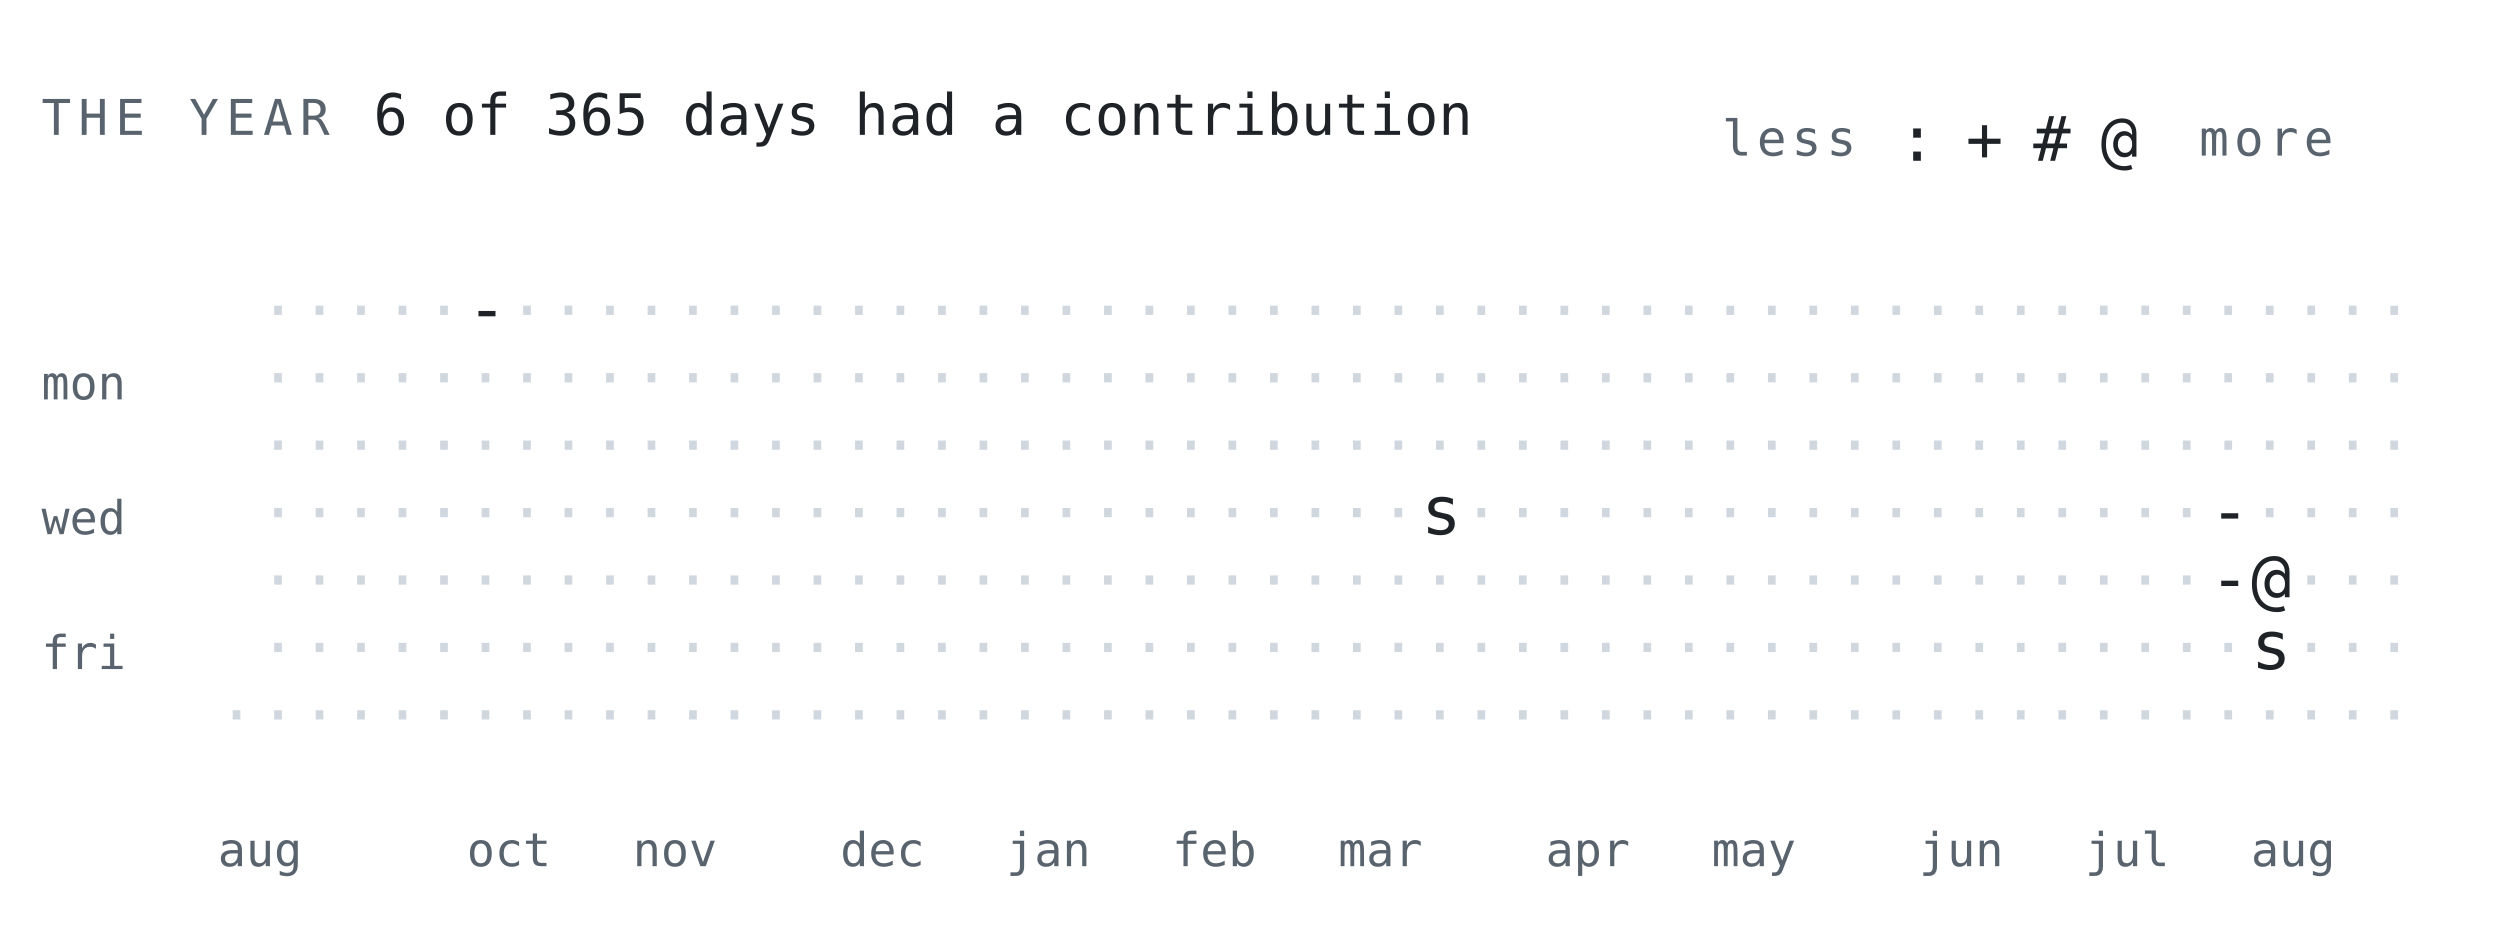
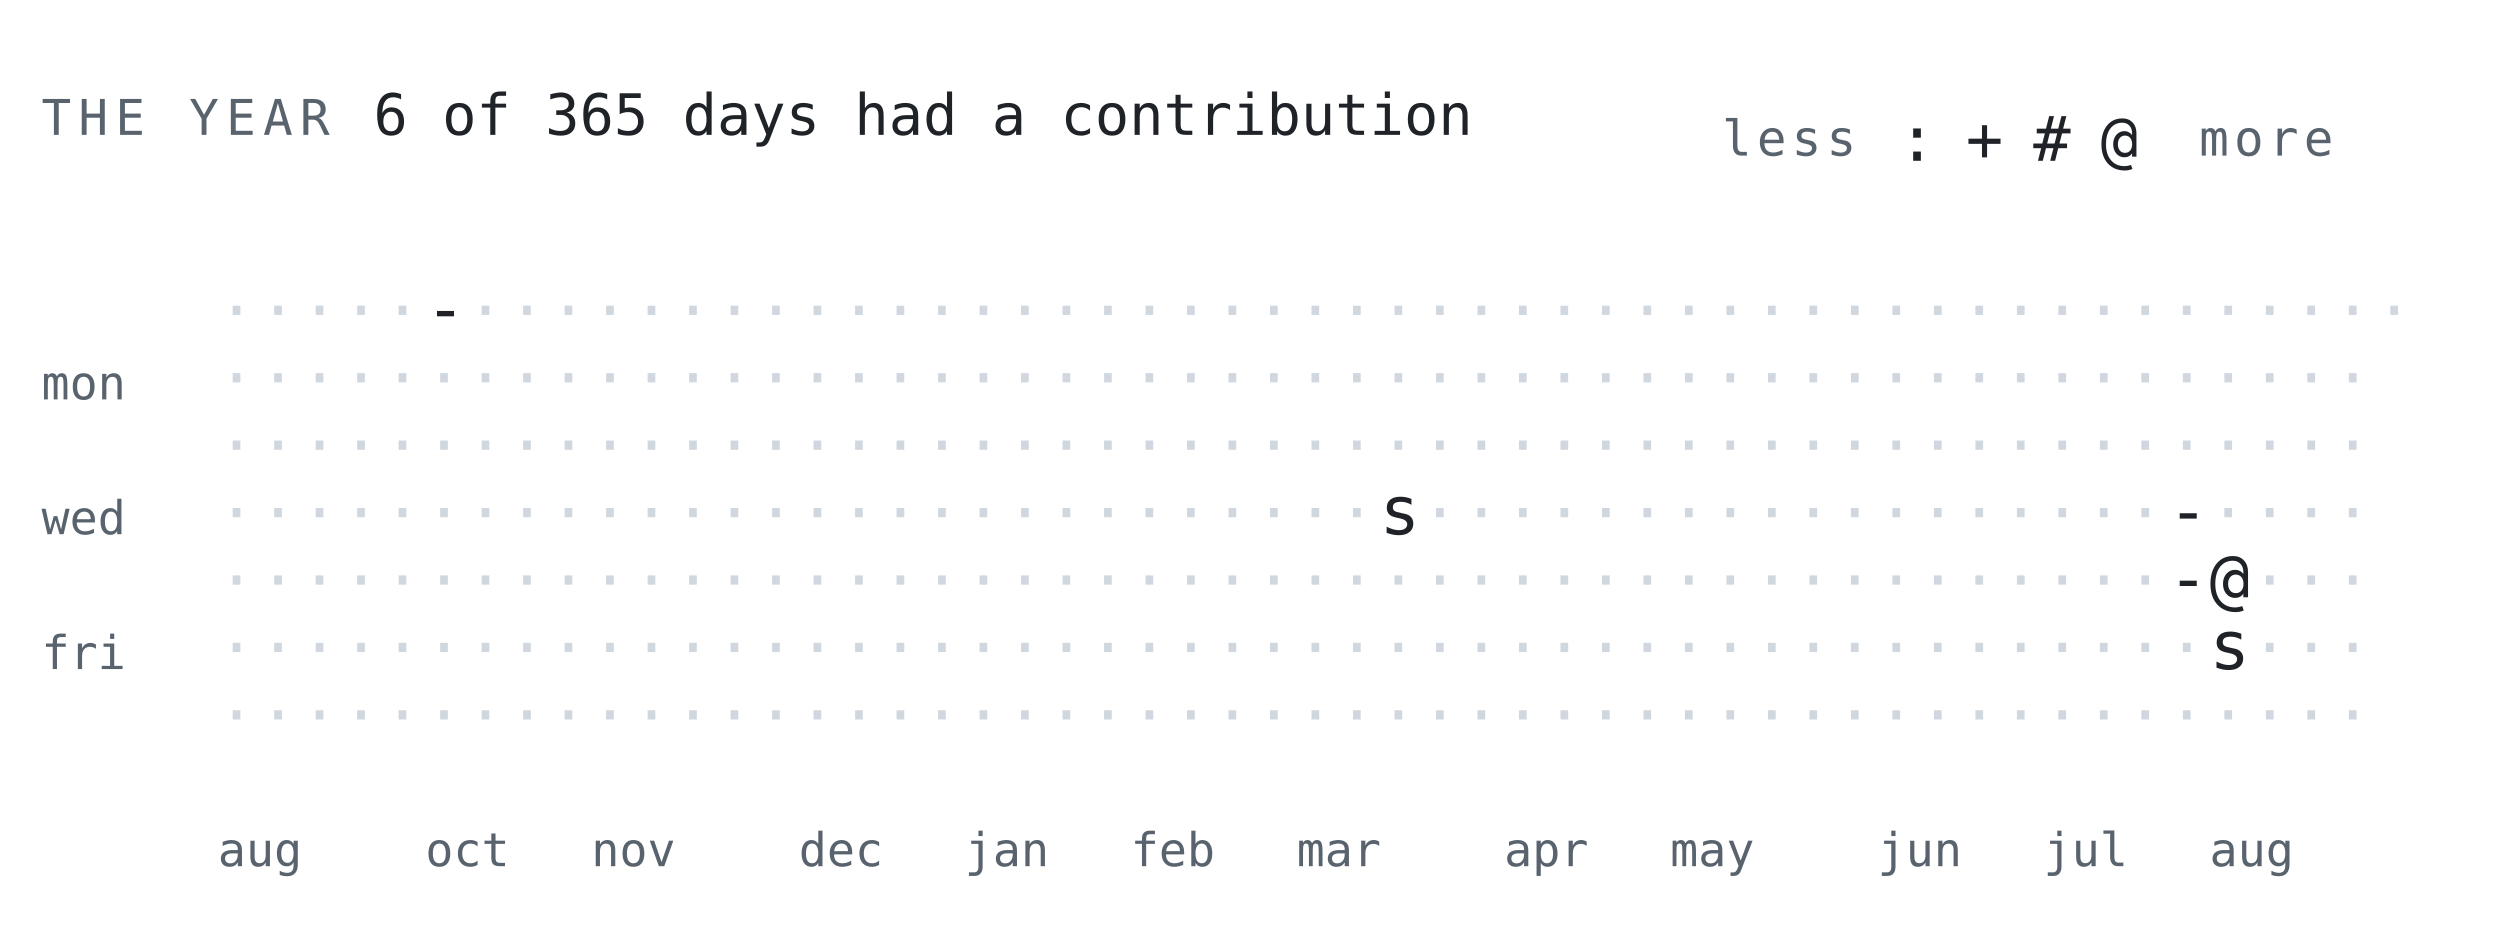
<svg xmlns="http://www.w3.org/2000/svg" viewBox="0 0 482 179" width="482" font-family="'JetBrains Mono', ui-monospace, SFMono-Regular, monospace">
  <style>
  .s{fill:#1f2328}  .m{fill:#59636e}  .t{fill:#d0d7de}
  .stk{stroke:#1f2328}  .trk{fill:#eaeef2}
  @media(prefers-color-scheme:dark){
    .s{fill:#e6edf3} .m{fill:#7d8590} .t{fill:#30363d}
    .stk{stroke:#e6edf3} .trk{fill:#21262d}
  }
</style>
  <rect fill="none" width="482" height="179" />
  <text class="m" x="8" y="26" font-size="9.5" letter-spacing="1.4">THE YEAR</text>
  <text class="s" x="72" y="26" font-size="11">6 of 365 days had a contribution</text>
  <text class="m" x="332" y="30" font-size="9.5" letter-spacing="1">less</text>
  <text class="s" x="366" y="31" font-size="12">:</text>
  <text class="s" x="379" y="31" font-size="12">+</text>
  <text class="s" x="392" y="31" font-size="12">#</text>
  <text class="s" x="405" y="31" font-size="12">@</text>
  <text class="m" x="424" y="30" font-size="9.5" letter-spacing="1">more</text>
+   <text class="t" x="42.0" y="64.0" font-size="12" xml:space="preserve">·</text>
+   <text class="t" x="42.0" y="77.0" font-size="12" xml:space="preserve">·</text>
+   <text class="t" x="42.0" y="90.0" font-size="12" xml:space="preserve">·</text>
+   <text class="t" x="42.0" y="103.0" font-size="12" xml:space="preserve">·</text>
+   <text class="t" x="42.0" y="116.0" font-size="12" xml:space="preserve">·</text>
+   <text class="t" x="42.0" y="129.0" font-size="12" xml:space="preserve">·</text>
  <text class="t" x="42.0" y="142.0" font-size="12" xml:space="preserve">·</text>
  <text class="t" x="50.0" y="64.0" font-size="12" xml:space="preserve">·</text>
  <text class="t" x="50.0" y="77.0" font-size="12" xml:space="preserve">·</text>
  <text class="t" x="50.0" y="90.0" font-size="12" xml:space="preserve">·</text>
  <text class="t" x="50.0" y="103.0" font-size="12" xml:space="preserve">·</text>
  <text class="t" x="50.0" y="116.0" font-size="12" xml:space="preserve">·</text>
  <text class="t" x="50.0" y="129.0" font-size="12" xml:space="preserve">·</text>
  <text class="t" x="50.0" y="142.0" font-size="12" xml:space="preserve">·</text>
  <text class="t" x="58.0" y="64.0" font-size="12" xml:space="preserve">·</text>
  <text class="t" x="58.0" y="77.0" font-size="12" xml:space="preserve">·</text>
  <text class="t" x="58.0" y="90.0" font-size="12" xml:space="preserve">·</text>
  <text class="t" x="58.0" y="103.0" font-size="12" xml:space="preserve">·</text>
  <text class="t" x="58.0" y="116.0" font-size="12" xml:space="preserve">·</text>
  <text class="t" x="58.0" y="129.0" font-size="12" xml:space="preserve">·</text>
  <text class="t" x="58.0" y="142.0" font-size="12" xml:space="preserve">·</text>
  <text class="t" x="66.0" y="64.0" font-size="12" xml:space="preserve">·</text>
  <text class="t" x="66.0" y="77.0" font-size="12" xml:space="preserve">·</text>
  <text class="t" x="66.0" y="90.0" font-size="12" xml:space="preserve">·</text>
  <text class="t" x="66.0" y="103.0" font-size="12" xml:space="preserve">·</text>
  <text class="t" x="66.0" y="116.0" font-size="12" xml:space="preserve">·</text>
  <text class="t" x="66.0" y="129.0" font-size="12" xml:space="preserve">·</text>
  <text class="t" x="66.0" y="142.0" font-size="12" xml:space="preserve">·</text>
  <text class="t" x="74.0" y="64.0" font-size="12" xml:space="preserve">·</text>
  <text class="t" x="74.0" y="77.0" font-size="12" xml:space="preserve">·</text>
  <text class="t" x="74.0" y="90.0" font-size="12" xml:space="preserve">·</text>
  <text class="t" x="74.0" y="103.0" font-size="12" xml:space="preserve">·</text>
  <text class="t" x="74.0" y="116.0" font-size="12" xml:space="preserve">·</text>
  <text class="t" x="74.0" y="129.0" font-size="12" xml:space="preserve">·</text>
  <text class="t" x="74.0" y="142.0" font-size="12" xml:space="preserve">·</text>
-   <text class="t" x="82.0" y="64.0" font-size="12" xml:space="preserve">·</text>
+   <text class="s" x="82.0" y="64.0" font-size="12.9" xml:space="preserve">-</text>
  <text class="t" x="82.0" y="77.0" font-size="12" xml:space="preserve">·</text>
  <text class="t" x="82.0" y="90.0" font-size="12" xml:space="preserve">·</text>
  <text class="t" x="82.0" y="103.0" font-size="12" xml:space="preserve">·</text>
  <text class="t" x="82.0" y="116.0" font-size="12" xml:space="preserve">·</text>
  <text class="t" x="82.0" y="129.0" font-size="12" xml:space="preserve">·</text>
  <text class="t" x="82.0" y="142.0" font-size="12" xml:space="preserve">·</text>
-   <text class="s" x="90.0" y="64.0" font-size="12.9" xml:space="preserve">-</text>
+   <text class="t" x="90.0" y="64.0" font-size="12" xml:space="preserve">·</text>
  <text class="t" x="90.0" y="77.0" font-size="12" xml:space="preserve">·</text>
  <text class="t" x="90.0" y="90.0" font-size="12" xml:space="preserve">·</text>
  <text class="t" x="90.0" y="103.0" font-size="12" xml:space="preserve">·</text>
  <text class="t" x="90.0" y="116.0" font-size="12" xml:space="preserve">·</text>
  <text class="t" x="90.0" y="129.0" font-size="12" xml:space="preserve">·</text>
  <text class="t" x="90.0" y="142.0" font-size="12" xml:space="preserve">·</text>
  <text class="t" x="98.0" y="64.0" font-size="12" xml:space="preserve">·</text>
  <text class="t" x="98.0" y="77.0" font-size="12" xml:space="preserve">·</text>
  <text class="t" x="98.0" y="90.0" font-size="12" xml:space="preserve">·</text>
  <text class="t" x="98.0" y="103.0" font-size="12" xml:space="preserve">·</text>
  <text class="t" x="98.0" y="116.0" font-size="12" xml:space="preserve">·</text>
  <text class="t" x="98.0" y="129.0" font-size="12" xml:space="preserve">·</text>
  <text class="t" x="98.0" y="142.0" font-size="12" xml:space="preserve">·</text>
  <text class="t" x="106.0" y="64.0" font-size="12" xml:space="preserve">·</text>
  <text class="t" x="106.0" y="77.0" font-size="12" xml:space="preserve">·</text>
  <text class="t" x="106.0" y="90.0" font-size="12" xml:space="preserve">·</text>
  <text class="t" x="106.0" y="103.0" font-size="12" xml:space="preserve">·</text>
  <text class="t" x="106.0" y="116.0" font-size="12" xml:space="preserve">·</text>
  <text class="t" x="106.0" y="129.0" font-size="12" xml:space="preserve">·</text>
  <text class="t" x="106.0" y="142.0" font-size="12" xml:space="preserve">·</text>
  <text class="t" x="114.0" y="64.0" font-size="12" xml:space="preserve">·</text>
  <text class="t" x="114.0" y="77.0" font-size="12" xml:space="preserve">·</text>
  <text class="t" x="114.0" y="90.0" font-size="12" xml:space="preserve">·</text>
  <text class="t" x="114.0" y="103.0" font-size="12" xml:space="preserve">·</text>
  <text class="t" x="114.0" y="116.0" font-size="12" xml:space="preserve">·</text>
  <text class="t" x="114.0" y="129.0" font-size="12" xml:space="preserve">·</text>
  <text class="t" x="114.0" y="142.0" font-size="12" xml:space="preserve">·</text>
  <text class="t" x="122.0" y="64.0" font-size="12" xml:space="preserve">·</text>
  <text class="t" x="122.0" y="77.0" font-size="12" xml:space="preserve">·</text>
  <text class="t" x="122.0" y="90.0" font-size="12" xml:space="preserve">·</text>
  <text class="t" x="122.0" y="103.0" font-size="12" xml:space="preserve">·</text>
  <text class="t" x="122.0" y="116.0" font-size="12" xml:space="preserve">·</text>
  <text class="t" x="122.0" y="129.0" font-size="12" xml:space="preserve">·</text>
  <text class="t" x="122.0" y="142.0" font-size="12" xml:space="preserve">·</text>
  <text class="t" x="130.0" y="64.0" font-size="12" xml:space="preserve">·</text>
  <text class="t" x="130.0" y="77.0" font-size="12" xml:space="preserve">·</text>
  <text class="t" x="130.0" y="90.0" font-size="12" xml:space="preserve">·</text>
  <text class="t" x="130.0" y="103.0" font-size="12" xml:space="preserve">·</text>
  <text class="t" x="130.0" y="116.0" font-size="12" xml:space="preserve">·</text>
  <text class="t" x="130.0" y="129.0" font-size="12" xml:space="preserve">·</text>
  <text class="t" x="130.0" y="142.0" font-size="12" xml:space="preserve">·</text>
  <text class="t" x="138.0" y="64.0" font-size="12" xml:space="preserve">·</text>
  <text class="t" x="138.0" y="77.0" font-size="12" xml:space="preserve">·</text>
  <text class="t" x="138.0" y="90.0" font-size="12" xml:space="preserve">·</text>
  <text class="t" x="138.0" y="103.0" font-size="12" xml:space="preserve">·</text>
  <text class="t" x="138.0" y="116.0" font-size="12" xml:space="preserve">·</text>
  <text class="t" x="138.0" y="129.0" font-size="12" xml:space="preserve">·</text>
  <text class="t" x="138.0" y="142.0" font-size="12" xml:space="preserve">·</text>
  <text class="t" x="146.0" y="64.0" font-size="12" xml:space="preserve">·</text>
  <text class="t" x="146.0" y="77.0" font-size="12" xml:space="preserve">·</text>
  <text class="t" x="146.0" y="90.0" font-size="12" xml:space="preserve">·</text>
  <text class="t" x="146.0" y="103.0" font-size="12" xml:space="preserve">·</text>
  <text class="t" x="146.0" y="116.0" font-size="12" xml:space="preserve">·</text>
  <text class="t" x="146.0" y="129.0" font-size="12" xml:space="preserve">·</text>
  <text class="t" x="146.0" y="142.0" font-size="12" xml:space="preserve">·</text>
  <text class="t" x="154.0" y="64.0" font-size="12" xml:space="preserve">·</text>
  <text class="t" x="154.0" y="77.0" font-size="12" xml:space="preserve">·</text>
  <text class="t" x="154.0" y="90.0" font-size="12" xml:space="preserve">·</text>
  <text class="t" x="154.0" y="103.0" font-size="12" xml:space="preserve">·</text>
  <text class="t" x="154.0" y="116.0" font-size="12" xml:space="preserve">·</text>
  <text class="t" x="154.0" y="129.0" font-size="12" xml:space="preserve">·</text>
  <text class="t" x="154.0" y="142.0" font-size="12" xml:space="preserve">·</text>
  <text class="t" x="162.0" y="64.0" font-size="12" xml:space="preserve">·</text>
  <text class="t" x="162.0" y="77.0" font-size="12" xml:space="preserve">·</text>
  <text class="t" x="162.0" y="90.0" font-size="12" xml:space="preserve">·</text>
  <text class="t" x="162.0" y="103.0" font-size="12" xml:space="preserve">·</text>
  <text class="t" x="162.0" y="116.0" font-size="12" xml:space="preserve">·</text>
  <text class="t" x="162.0" y="129.0" font-size="12" xml:space="preserve">·</text>
  <text class="t" x="162.0" y="142.0" font-size="12" xml:space="preserve">·</text>
  <text class="t" x="170.0" y="64.0" font-size="12" xml:space="preserve">·</text>
  <text class="t" x="170.0" y="77.0" font-size="12" xml:space="preserve">·</text>
  <text class="t" x="170.0" y="90.0" font-size="12" xml:space="preserve">·</text>
  <text class="t" x="170.0" y="103.0" font-size="12" xml:space="preserve">·</text>
  <text class="t" x="170.0" y="116.0" font-size="12" xml:space="preserve">·</text>
  <text class="t" x="170.0" y="129.0" font-size="12" xml:space="preserve">·</text>
  <text class="t" x="170.0" y="142.0" font-size="12" xml:space="preserve">·</text>
  <text class="t" x="178.0" y="64.0" font-size="12" xml:space="preserve">·</text>
  <text class="t" x="178.0" y="77.0" font-size="12" xml:space="preserve">·</text>
  <text class="t" x="178.0" y="90.0" font-size="12" xml:space="preserve">·</text>
  <text class="t" x="178.0" y="103.0" font-size="12" xml:space="preserve">·</text>
  <text class="t" x="178.0" y="116.0" font-size="12" xml:space="preserve">·</text>
  <text class="t" x="178.0" y="129.0" font-size="12" xml:space="preserve">·</text>
  <text class="t" x="178.0" y="142.0" font-size="12" xml:space="preserve">·</text>
  <text class="t" x="186.0" y="64.0" font-size="12" xml:space="preserve">·</text>
  <text class="t" x="186.0" y="77.0" font-size="12" xml:space="preserve">·</text>
  <text class="t" x="186.0" y="90.0" font-size="12" xml:space="preserve">·</text>
  <text class="t" x="186.0" y="103.0" font-size="12" xml:space="preserve">·</text>
  <text class="t" x="186.0" y="116.0" font-size="12" xml:space="preserve">·</text>
  <text class="t" x="186.0" y="129.0" font-size="12" xml:space="preserve">·</text>
  <text class="t" x="186.0" y="142.0" font-size="12" xml:space="preserve">·</text>
  <text class="t" x="194.0" y="64.0" font-size="12" xml:space="preserve">·</text>
  <text class="t" x="194.0" y="77.0" font-size="12" xml:space="preserve">·</text>
  <text class="t" x="194.0" y="90.0" font-size="12" xml:space="preserve">·</text>
  <text class="t" x="194.0" y="103.0" font-size="12" xml:space="preserve">·</text>
  <text class="t" x="194.0" y="116.0" font-size="12" xml:space="preserve">·</text>
  <text class="t" x="194.0" y="129.0" font-size="12" xml:space="preserve">·</text>
  <text class="t" x="194.0" y="142.0" font-size="12" xml:space="preserve">·</text>
  <text class="t" x="202.0" y="64.0" font-size="12" xml:space="preserve">·</text>
  <text class="t" x="202.0" y="77.0" font-size="12" xml:space="preserve">·</text>
  <text class="t" x="202.0" y="90.0" font-size="12" xml:space="preserve">·</text>
  <text class="t" x="202.0" y="103.0" font-size="12" xml:space="preserve">·</text>
  <text class="t" x="202.0" y="116.0" font-size="12" xml:space="preserve">·</text>
  <text class="t" x="202.0" y="129.0" font-size="12" xml:space="preserve">·</text>
  <text class="t" x="202.0" y="142.0" font-size="12" xml:space="preserve">·</text>
  <text class="t" x="210.0" y="64.0" font-size="12" xml:space="preserve">·</text>
  <text class="t" x="210.0" y="77.0" font-size="12" xml:space="preserve">·</text>
  <text class="t" x="210.0" y="90.0" font-size="12" xml:space="preserve">·</text>
  <text class="t" x="210.0" y="103.0" font-size="12" xml:space="preserve">·</text>
  <text class="t" x="210.0" y="116.0" font-size="12" xml:space="preserve">·</text>
  <text class="t" x="210.0" y="129.0" font-size="12" xml:space="preserve">·</text>
  <text class="t" x="210.0" y="142.0" font-size="12" xml:space="preserve">·</text>
  <text class="t" x="218.0" y="64.0" font-size="12" xml:space="preserve">·</text>
  <text class="t" x="218.0" y="77.0" font-size="12" xml:space="preserve">·</text>
  <text class="t" x="218.0" y="90.0" font-size="12" xml:space="preserve">·</text>
  <text class="t" x="218.0" y="103.0" font-size="12" xml:space="preserve">·</text>
  <text class="t" x="218.0" y="116.0" font-size="12" xml:space="preserve">·</text>
  <text class="t" x="218.0" y="129.0" font-size="12" xml:space="preserve">·</text>
  <text class="t" x="218.0" y="142.0" font-size="12" xml:space="preserve">·</text>
  <text class="t" x="226.0" y="64.0" font-size="12" xml:space="preserve">·</text>
  <text class="t" x="226.0" y="77.0" font-size="12" xml:space="preserve">·</text>
  <text class="t" x="226.0" y="90.0" font-size="12" xml:space="preserve">·</text>
  <text class="t" x="226.0" y="103.0" font-size="12" xml:space="preserve">·</text>
  <text class="t" x="226.0" y="116.0" font-size="12" xml:space="preserve">·</text>
  <text class="t" x="226.0" y="129.0" font-size="12" xml:space="preserve">·</text>
  <text class="t" x="226.0" y="142.0" font-size="12" xml:space="preserve">·</text>
  <text class="t" x="234.0" y="64.0" font-size="12" xml:space="preserve">·</text>
  <text class="t" x="234.0" y="77.0" font-size="12" xml:space="preserve">·</text>
  <text class="t" x="234.0" y="90.0" font-size="12" xml:space="preserve">·</text>
  <text class="t" x="234.0" y="103.0" font-size="12" xml:space="preserve">·</text>
  <text class="t" x="234.0" y="116.0" font-size="12" xml:space="preserve">·</text>
  <text class="t" x="234.0" y="129.0" font-size="12" xml:space="preserve">·</text>
  <text class="t" x="234.0" y="142.0" font-size="12" xml:space="preserve">·</text>
  <text class="t" x="242.0" y="64.0" font-size="12" xml:space="preserve">·</text>
  <text class="t" x="242.0" y="77.0" font-size="12" xml:space="preserve">·</text>
  <text class="t" x="242.0" y="90.0" font-size="12" xml:space="preserve">·</text>
  <text class="t" x="242.0" y="103.0" font-size="12" xml:space="preserve">·</text>
  <text class="t" x="242.0" y="116.0" font-size="12" xml:space="preserve">·</text>
  <text class="t" x="242.0" y="129.0" font-size="12" xml:space="preserve">·</text>
  <text class="t" x="242.0" y="142.0" font-size="12" xml:space="preserve">·</text>
  <text class="t" x="250.0" y="64.0" font-size="12" xml:space="preserve">·</text>
  <text class="t" x="250.0" y="77.0" font-size="12" xml:space="preserve">·</text>
  <text class="t" x="250.0" y="90.0" font-size="12" xml:space="preserve">·</text>
  <text class="t" x="250.0" y="103.0" font-size="12" xml:space="preserve">·</text>
  <text class="t" x="250.0" y="116.0" font-size="12" xml:space="preserve">·</text>
  <text class="t" x="250.0" y="129.0" font-size="12" xml:space="preserve">·</text>
  <text class="t" x="250.0" y="142.0" font-size="12" xml:space="preserve">·</text>
  <text class="t" x="258.0" y="64.0" font-size="12" xml:space="preserve">·</text>
  <text class="t" x="258.0" y="77.0" font-size="12" xml:space="preserve">·</text>
  <text class="t" x="258.0" y="90.0" font-size="12" xml:space="preserve">·</text>
  <text class="t" x="258.0" y="103.0" font-size="12" xml:space="preserve">·</text>
  <text class="t" x="258.0" y="116.0" font-size="12" xml:space="preserve">·</text>
  <text class="t" x="258.0" y="129.0" font-size="12" xml:space="preserve">·</text>
  <text class="t" x="258.0" y="142.0" font-size="12" xml:space="preserve">·</text>
  <text class="t" x="266.0" y="64.0" font-size="12" xml:space="preserve">·</text>
  <text class="t" x="266.0" y="77.0" font-size="12" xml:space="preserve">·</text>
  <text class="t" x="266.0" y="90.0" font-size="12" xml:space="preserve">·</text>
-   <text class="t" x="266.0" y="103.0" font-size="12" xml:space="preserve">·</text>
+   <text class="s" x="266.0" y="103.0" font-size="12.9" xml:space="preserve">s</text>
  <text class="t" x="266.0" y="116.0" font-size="12" xml:space="preserve">·</text>
  <text class="t" x="266.0" y="129.0" font-size="12" xml:space="preserve">·</text>
  <text class="t" x="266.0" y="142.0" font-size="12" xml:space="preserve">·</text>
  <text class="t" x="274.0" y="64.0" font-size="12" xml:space="preserve">·</text>
  <text class="t" x="274.0" y="77.0" font-size="12" xml:space="preserve">·</text>
  <text class="t" x="274.0" y="90.0" font-size="12" xml:space="preserve">·</text>
-   <text class="s" x="274.0" y="103.0" font-size="12.9" xml:space="preserve">s</text>
+   <text class="t" x="274.0" y="103.0" font-size="12" xml:space="preserve">·</text>
  <text class="t" x="274.0" y="116.0" font-size="12" xml:space="preserve">·</text>
  <text class="t" x="274.0" y="129.0" font-size="12" xml:space="preserve">·</text>
  <text class="t" x="274.0" y="142.0" font-size="12" xml:space="preserve">·</text>
  <text class="t" x="282.0" y="64.0" font-size="12" xml:space="preserve">·</text>
  <text class="t" x="282.0" y="77.0" font-size="12" xml:space="preserve">·</text>
  <text class="t" x="282.0" y="90.0" font-size="12" xml:space="preserve">·</text>
  <text class="t" x="282.0" y="103.0" font-size="12" xml:space="preserve">·</text>
  <text class="t" x="282.0" y="116.0" font-size="12" xml:space="preserve">·</text>
  <text class="t" x="282.0" y="129.0" font-size="12" xml:space="preserve">·</text>
  <text class="t" x="282.0" y="142.0" font-size="12" xml:space="preserve">·</text>
  <text class="t" x="290.0" y="64.0" font-size="12" xml:space="preserve">·</text>
  <text class="t" x="290.0" y="77.0" font-size="12" xml:space="preserve">·</text>
  <text class="t" x="290.0" y="90.0" font-size="12" xml:space="preserve">·</text>
  <text class="t" x="290.0" y="103.0" font-size="12" xml:space="preserve">·</text>
  <text class="t" x="290.0" y="116.0" font-size="12" xml:space="preserve">·</text>
  <text class="t" x="290.0" y="129.0" font-size="12" xml:space="preserve">·</text>
  <text class="t" x="290.0" y="142.0" font-size="12" xml:space="preserve">·</text>
  <text class="t" x="298.0" y="64.0" font-size="12" xml:space="preserve">·</text>
  <text class="t" x="298.0" y="77.0" font-size="12" xml:space="preserve">·</text>
  <text class="t" x="298.0" y="90.0" font-size="12" xml:space="preserve">·</text>
  <text class="t" x="298.0" y="103.0" font-size="12" xml:space="preserve">·</text>
  <text class="t" x="298.0" y="116.0" font-size="12" xml:space="preserve">·</text>
  <text class="t" x="298.0" y="129.0" font-size="12" xml:space="preserve">·</text>
  <text class="t" x="298.0" y="142.0" font-size="12" xml:space="preserve">·</text>
  <text class="t" x="306.0" y="64.0" font-size="12" xml:space="preserve">·</text>
  <text class="t" x="306.0" y="77.0" font-size="12" xml:space="preserve">·</text>
  <text class="t" x="306.0" y="90.0" font-size="12" xml:space="preserve">·</text>
  <text class="t" x="306.0" y="103.0" font-size="12" xml:space="preserve">·</text>
  <text class="t" x="306.0" y="116.0" font-size="12" xml:space="preserve">·</text>
  <text class="t" x="306.0" y="129.0" font-size="12" xml:space="preserve">·</text>
  <text class="t" x="306.0" y="142.0" font-size="12" xml:space="preserve">·</text>
  <text class="t" x="314.0" y="64.0" font-size="12" xml:space="preserve">·</text>
  <text class="t" x="314.0" y="77.0" font-size="12" xml:space="preserve">·</text>
  <text class="t" x="314.0" y="90.0" font-size="12" xml:space="preserve">·</text>
  <text class="t" x="314.0" y="103.0" font-size="12" xml:space="preserve">·</text>
  <text class="t" x="314.0" y="116.0" font-size="12" xml:space="preserve">·</text>
  <text class="t" x="314.0" y="129.0" font-size="12" xml:space="preserve">·</text>
  <text class="t" x="314.0" y="142.0" font-size="12" xml:space="preserve">·</text>
  <text class="t" x="322.0" y="64.0" font-size="12" xml:space="preserve">·</text>
  <text class="t" x="322.0" y="77.0" font-size="12" xml:space="preserve">·</text>
  <text class="t" x="322.0" y="90.0" font-size="12" xml:space="preserve">·</text>
  <text class="t" x="322.0" y="103.0" font-size="12" xml:space="preserve">·</text>
  <text class="t" x="322.0" y="116.0" font-size="12" xml:space="preserve">·</text>
  <text class="t" x="322.0" y="129.0" font-size="12" xml:space="preserve">·</text>
  <text class="t" x="322.0" y="142.0" font-size="12" xml:space="preserve">·</text>
  <text class="t" x="330.0" y="64.0" font-size="12" xml:space="preserve">·</text>
  <text class="t" x="330.0" y="77.0" font-size="12" xml:space="preserve">·</text>
  <text class="t" x="330.0" y="90.0" font-size="12" xml:space="preserve">·</text>
  <text class="t" x="330.0" y="103.0" font-size="12" xml:space="preserve">·</text>
  <text class="t" x="330.0" y="116.0" font-size="12" xml:space="preserve">·</text>
  <text class="t" x="330.0" y="129.0" font-size="12" xml:space="preserve">·</text>
  <text class="t" x="330.0" y="142.0" font-size="12" xml:space="preserve">·</text>
  <text class="t" x="338.0" y="64.0" font-size="12" xml:space="preserve">·</text>
  <text class="t" x="338.0" y="77.0" font-size="12" xml:space="preserve">·</text>
  <text class="t" x="338.0" y="90.0" font-size="12" xml:space="preserve">·</text>
  <text class="t" x="338.0" y="103.0" font-size="12" xml:space="preserve">·</text>
  <text class="t" x="338.0" y="116.0" font-size="12" xml:space="preserve">·</text>
  <text class="t" x="338.0" y="129.0" font-size="12" xml:space="preserve">·</text>
  <text class="t" x="338.0" y="142.0" font-size="12" xml:space="preserve">·</text>
  <text class="t" x="346.0" y="64.0" font-size="12" xml:space="preserve">·</text>
  <text class="t" x="346.0" y="77.0" font-size="12" xml:space="preserve">·</text>
  <text class="t" x="346.0" y="90.0" font-size="12" xml:space="preserve">·</text>
  <text class="t" x="346.0" y="103.0" font-size="12" xml:space="preserve">·</text>
  <text class="t" x="346.0" y="116.0" font-size="12" xml:space="preserve">·</text>
  <text class="t" x="346.0" y="129.0" font-size="12" xml:space="preserve">·</text>
  <text class="t" x="346.0" y="142.0" font-size="12" xml:space="preserve">·</text>
  <text class="t" x="354.0" y="64.0" font-size="12" xml:space="preserve">·</text>
  <text class="t" x="354.0" y="77.0" font-size="12" xml:space="preserve">·</text>
  <text class="t" x="354.0" y="90.0" font-size="12" xml:space="preserve">·</text>
  <text class="t" x="354.0" y="103.0" font-size="12" xml:space="preserve">·</text>
  <text class="t" x="354.0" y="116.0" font-size="12" xml:space="preserve">·</text>
  <text class="t" x="354.0" y="129.0" font-size="12" xml:space="preserve">·</text>
  <text class="t" x="354.0" y="142.0" font-size="12" xml:space="preserve">·</text>
  <text class="t" x="362.0" y="64.0" font-size="12" xml:space="preserve">·</text>
  <text class="t" x="362.0" y="77.0" font-size="12" xml:space="preserve">·</text>
  <text class="t" x="362.0" y="90.0" font-size="12" xml:space="preserve">·</text>
  <text class="t" x="362.0" y="103.0" font-size="12" xml:space="preserve">·</text>
  <text class="t" x="362.0" y="116.0" font-size="12" xml:space="preserve">·</text>
  <text class="t" x="362.0" y="129.0" font-size="12" xml:space="preserve">·</text>
  <text class="t" x="362.0" y="142.0" font-size="12" xml:space="preserve">·</text>
  <text class="t" x="370.0" y="64.0" font-size="12" xml:space="preserve">·</text>
  <text class="t" x="370.0" y="77.0" font-size="12" xml:space="preserve">·</text>
  <text class="t" x="370.0" y="90.0" font-size="12" xml:space="preserve">·</text>
  <text class="t" x="370.0" y="103.0" font-size="12" xml:space="preserve">·</text>
  <text class="t" x="370.0" y="116.0" font-size="12" xml:space="preserve">·</text>
  <text class="t" x="370.0" y="129.0" font-size="12" xml:space="preserve">·</text>
  <text class="t" x="370.0" y="142.0" font-size="12" xml:space="preserve">·</text>
  <text class="t" x="378.0" y="64.0" font-size="12" xml:space="preserve">·</text>
  <text class="t" x="378.0" y="77.0" font-size="12" xml:space="preserve">·</text>
  <text class="t" x="378.0" y="90.0" font-size="12" xml:space="preserve">·</text>
  <text class="t" x="378.0" y="103.0" font-size="12" xml:space="preserve">·</text>
  <text class="t" x="378.0" y="116.0" font-size="12" xml:space="preserve">·</text>
  <text class="t" x="378.0" y="129.0" font-size="12" xml:space="preserve">·</text>
  <text class="t" x="378.0" y="142.0" font-size="12" xml:space="preserve">·</text>
  <text class="t" x="386.0" y="64.0" font-size="12" xml:space="preserve">·</text>
  <text class="t" x="386.0" y="77.0" font-size="12" xml:space="preserve">·</text>
  <text class="t" x="386.0" y="90.0" font-size="12" xml:space="preserve">·</text>
  <text class="t" x="386.0" y="103.0" font-size="12" xml:space="preserve">·</text>
  <text class="t" x="386.0" y="116.0" font-size="12" xml:space="preserve">·</text>
  <text class="t" x="386.0" y="129.0" font-size="12" xml:space="preserve">·</text>
  <text class="t" x="386.0" y="142.0" font-size="12" xml:space="preserve">·</text>
  <text class="t" x="394.0" y="64.0" font-size="12" xml:space="preserve">·</text>
  <text class="t" x="394.0" y="77.0" font-size="12" xml:space="preserve">·</text>
  <text class="t" x="394.0" y="90.0" font-size="12" xml:space="preserve">·</text>
  <text class="t" x="394.0" y="103.0" font-size="12" xml:space="preserve">·</text>
  <text class="t" x="394.0" y="116.0" font-size="12" xml:space="preserve">·</text>
  <text class="t" x="394.0" y="129.0" font-size="12" xml:space="preserve">·</text>
  <text class="t" x="394.0" y="142.0" font-size="12" xml:space="preserve">·</text>
  <text class="t" x="402.0" y="64.0" font-size="12" xml:space="preserve">·</text>
  <text class="t" x="402.0" y="77.0" font-size="12" xml:space="preserve">·</text>
  <text class="t" x="402.0" y="90.0" font-size="12" xml:space="preserve">·</text>
  <text class="t" x="402.0" y="103.0" font-size="12" xml:space="preserve">·</text>
  <text class="t" x="402.0" y="116.0" font-size="12" xml:space="preserve">·</text>
  <text class="t" x="402.0" y="129.0" font-size="12" xml:space="preserve">·</text>
  <text class="t" x="402.0" y="142.0" font-size="12" xml:space="preserve">·</text>
  <text class="t" x="410.0" y="64.0" font-size="12" xml:space="preserve">·</text>
  <text class="t" x="410.0" y="77.0" font-size="12" xml:space="preserve">·</text>
  <text class="t" x="410.0" y="90.0" font-size="12" xml:space="preserve">·</text>
  <text class="t" x="410.0" y="103.0" font-size="12" xml:space="preserve">·</text>
  <text class="t" x="410.0" y="116.0" font-size="12" xml:space="preserve">·</text>
  <text class="t" x="410.0" y="129.0" font-size="12" xml:space="preserve">·</text>
  <text class="t" x="410.0" y="142.0" font-size="12" xml:space="preserve">·</text>
  <text class="t" x="418.0" y="64.0" font-size="12" xml:space="preserve">·</text>
  <text class="t" x="418.0" y="77.0" font-size="12" xml:space="preserve">·</text>
  <text class="t" x="418.0" y="90.0" font-size="12" xml:space="preserve">·</text>
-   <text class="t" x="418.0" y="103.0" font-size="12" xml:space="preserve">·</text>
-   <text class="t" x="418.0" y="116.0" font-size="12" xml:space="preserve">·</text>
+   <text class="s" x="418.0" y="103.0" font-size="12.9" xml:space="preserve">-</text>
+   <text class="s" x="418.0" y="116.0" font-size="12.9" xml:space="preserve">-</text>
  <text class="t" x="418.0" y="129.0" font-size="12" xml:space="preserve">·</text>
  <text class="t" x="418.0" y="142.0" font-size="12" xml:space="preserve">·</text>
  <text class="t" x="426.0" y="64.0" font-size="12" xml:space="preserve">·</text>
  <text class="t" x="426.0" y="77.0" font-size="12" xml:space="preserve">·</text>
  <text class="t" x="426.0" y="90.0" font-size="12" xml:space="preserve">·</text>
-   <text class="s" x="426.0" y="103.0" font-size="12.9" xml:space="preserve">-</text>
-   <text class="s" x="426.0" y="116.0" font-size="12.9" xml:space="preserve">-</text>
-   <text class="t" x="426.0" y="129.0" font-size="12" xml:space="preserve">·</text>
+   <text class="t" x="426.0" y="103.0" font-size="12" xml:space="preserve">·</text>
+   <text class="s" x="426.0" y="116.0" font-size="12.9" xml:space="preserve">@</text>
+   <text class="s" x="426.0" y="129.0" font-size="12.9" xml:space="preserve">s</text>
  <text class="t" x="426.0" y="142.0" font-size="12" xml:space="preserve">·</text>
  <text class="t" x="434.0" y="64.0" font-size="12" xml:space="preserve">·</text>
  <text class="t" x="434.0" y="77.0" font-size="12" xml:space="preserve">·</text>
  <text class="t" x="434.0" y="90.0" font-size="12" xml:space="preserve">·</text>
  <text class="t" x="434.0" y="103.0" font-size="12" xml:space="preserve">·</text>
-   <text class="s" x="434.0" y="116.0" font-size="12.9" xml:space="preserve">@</text>
-   <text class="s" x="434.0" y="129.0" font-size="12.9" xml:space="preserve">s</text>
+   <text class="t" x="434.0" y="116.0" font-size="12" xml:space="preserve">·</text>
+   <text class="t" x="434.0" y="129.0" font-size="12" xml:space="preserve">·</text>
  <text class="t" x="434.0" y="142.0" font-size="12" xml:space="preserve">·</text>
  <text class="t" x="442.0" y="64.0" font-size="12" xml:space="preserve">·</text>
  <text class="t" x="442.0" y="77.0" font-size="12" xml:space="preserve">·</text>
  <text class="t" x="442.0" y="90.0" font-size="12" xml:space="preserve">·</text>
  <text class="t" x="442.0" y="103.0" font-size="12" xml:space="preserve">·</text>
  <text class="t" x="442.0" y="116.0" font-size="12" xml:space="preserve">·</text>
  <text class="t" x="442.0" y="129.0" font-size="12" xml:space="preserve">·</text>
  <text class="t" x="442.0" y="142.0" font-size="12" xml:space="preserve">·</text>
  <text class="t" x="450.0" y="64.0" font-size="12" xml:space="preserve">·</text>
  <text class="t" x="450.0" y="77.0" font-size="12" xml:space="preserve">·</text>
  <text class="t" x="450.0" y="90.0" font-size="12" xml:space="preserve">·</text>
  <text class="t" x="450.0" y="103.0" font-size="12" xml:space="preserve">·</text>
  <text class="t" x="450.0" y="116.0" font-size="12" xml:space="preserve">·</text>
  <text class="t" x="450.0" y="129.0" font-size="12" xml:space="preserve">·</text>
  <text class="t" x="450.0" y="142.0" font-size="12" xml:space="preserve">·</text>
  <text class="t" x="458.0" y="64.0" font-size="12" xml:space="preserve">·</text>
-   <text class="t" x="458.0" y="77.0" font-size="12" xml:space="preserve">·</text>
-   <text class="t" x="458.0" y="90.0" font-size="12" xml:space="preserve">·</text>
-   <text class="t" x="458.0" y="103.0" font-size="12" xml:space="preserve">·</text>
-   <text class="t" x="458.0" y="116.0" font-size="12" xml:space="preserve">·</text>
-   <text class="t" x="458.0" y="129.0" font-size="12" xml:space="preserve">·</text>
-   <text class="t" x="458.0" y="142.0" font-size="12" xml:space="preserve">·</text>
  <text class="m" x="8" y="77.0" font-size="9">mon</text>
  <text class="m" x="8" y="103.0" font-size="9">wed</text>
  <text class="m" x="8" y="129.0" font-size="9">fri</text>
  <text class="m" x="42.0" y="167.0" font-size="9">aug</text>
-   <text class="m" x="90.0" y="167.0" font-size="9">oct</text>
-   <text class="m" x="122.0" y="167.0" font-size="9">nov</text>
-   <text class="m" x="162.0" y="167.0" font-size="9">dec</text>
-   <text class="m" x="194.0" y="167.0" font-size="9">jan</text>
-   <text class="m" x="226.0" y="167.0" font-size="9">feb</text>
-   <text class="m" x="258.0" y="167.0" font-size="9">mar</text>
-   <text class="m" x="298.0" y="167.0" font-size="9">apr</text>
-   <text class="m" x="330.0" y="167.0" font-size="9">may</text>
-   <text class="m" x="370.0" y="167.0" font-size="9">jun</text>
-   <text class="m" x="402.0" y="167.0" font-size="9">jul</text>
-   <text class="m" x="434.0" y="167.0" font-size="9">aug</text>
+   <text class="m" x="82.0" y="167.0" font-size="9">oct</text>
+   <text class="m" x="114.0" y="167.0" font-size="9">nov</text>
+   <text class="m" x="154.0" y="167.0" font-size="9">dec</text>
+   <text class="m" x="186.0" y="167.0" font-size="9">jan</text>
+   <text class="m" x="218.0" y="167.0" font-size="9">feb</text>
+   <text class="m" x="250.0" y="167.0" font-size="9">mar</text>
+   <text class="m" x="290.0" y="167.0" font-size="9">apr</text>
+   <text class="m" x="322.0" y="167.0" font-size="9">may</text>
+   <text class="m" x="362.0" y="167.0" font-size="9">jun</text>
+   <text class="m" x="394.0" y="167.0" font-size="9">jul</text>
+   <text class="m" x="426.0" y="167.0" font-size="9">aug</text>
</svg>
